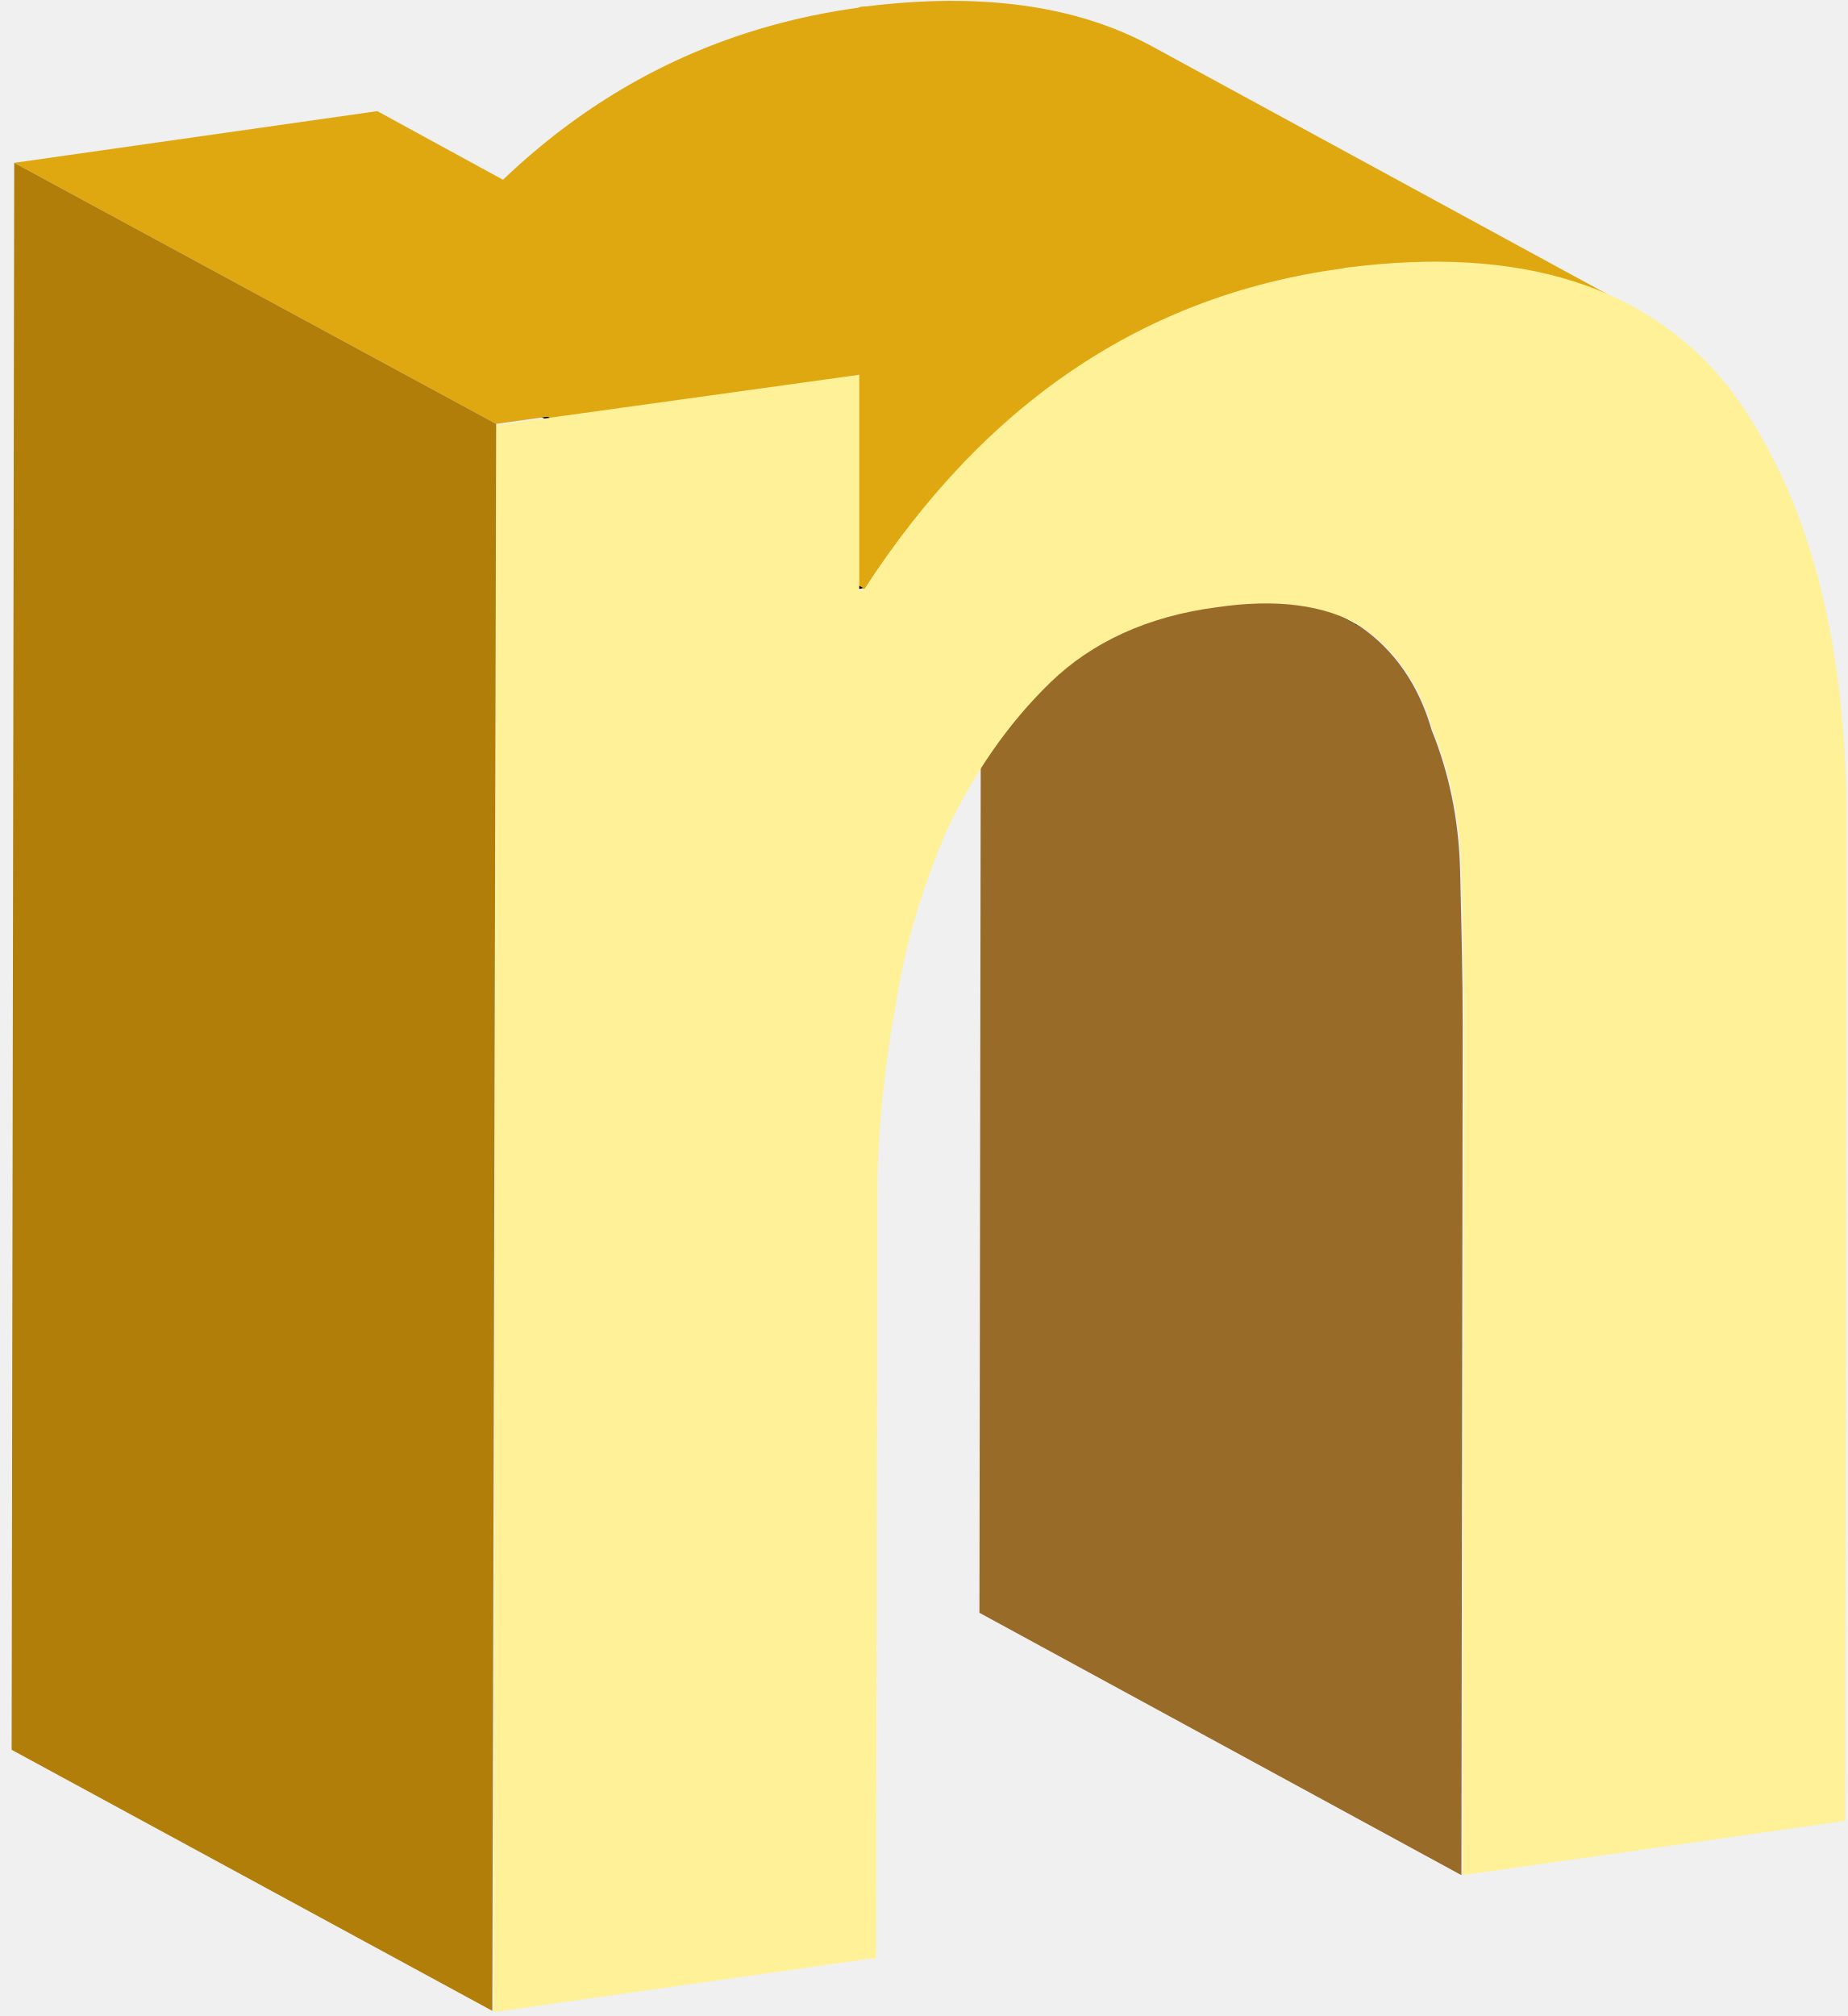
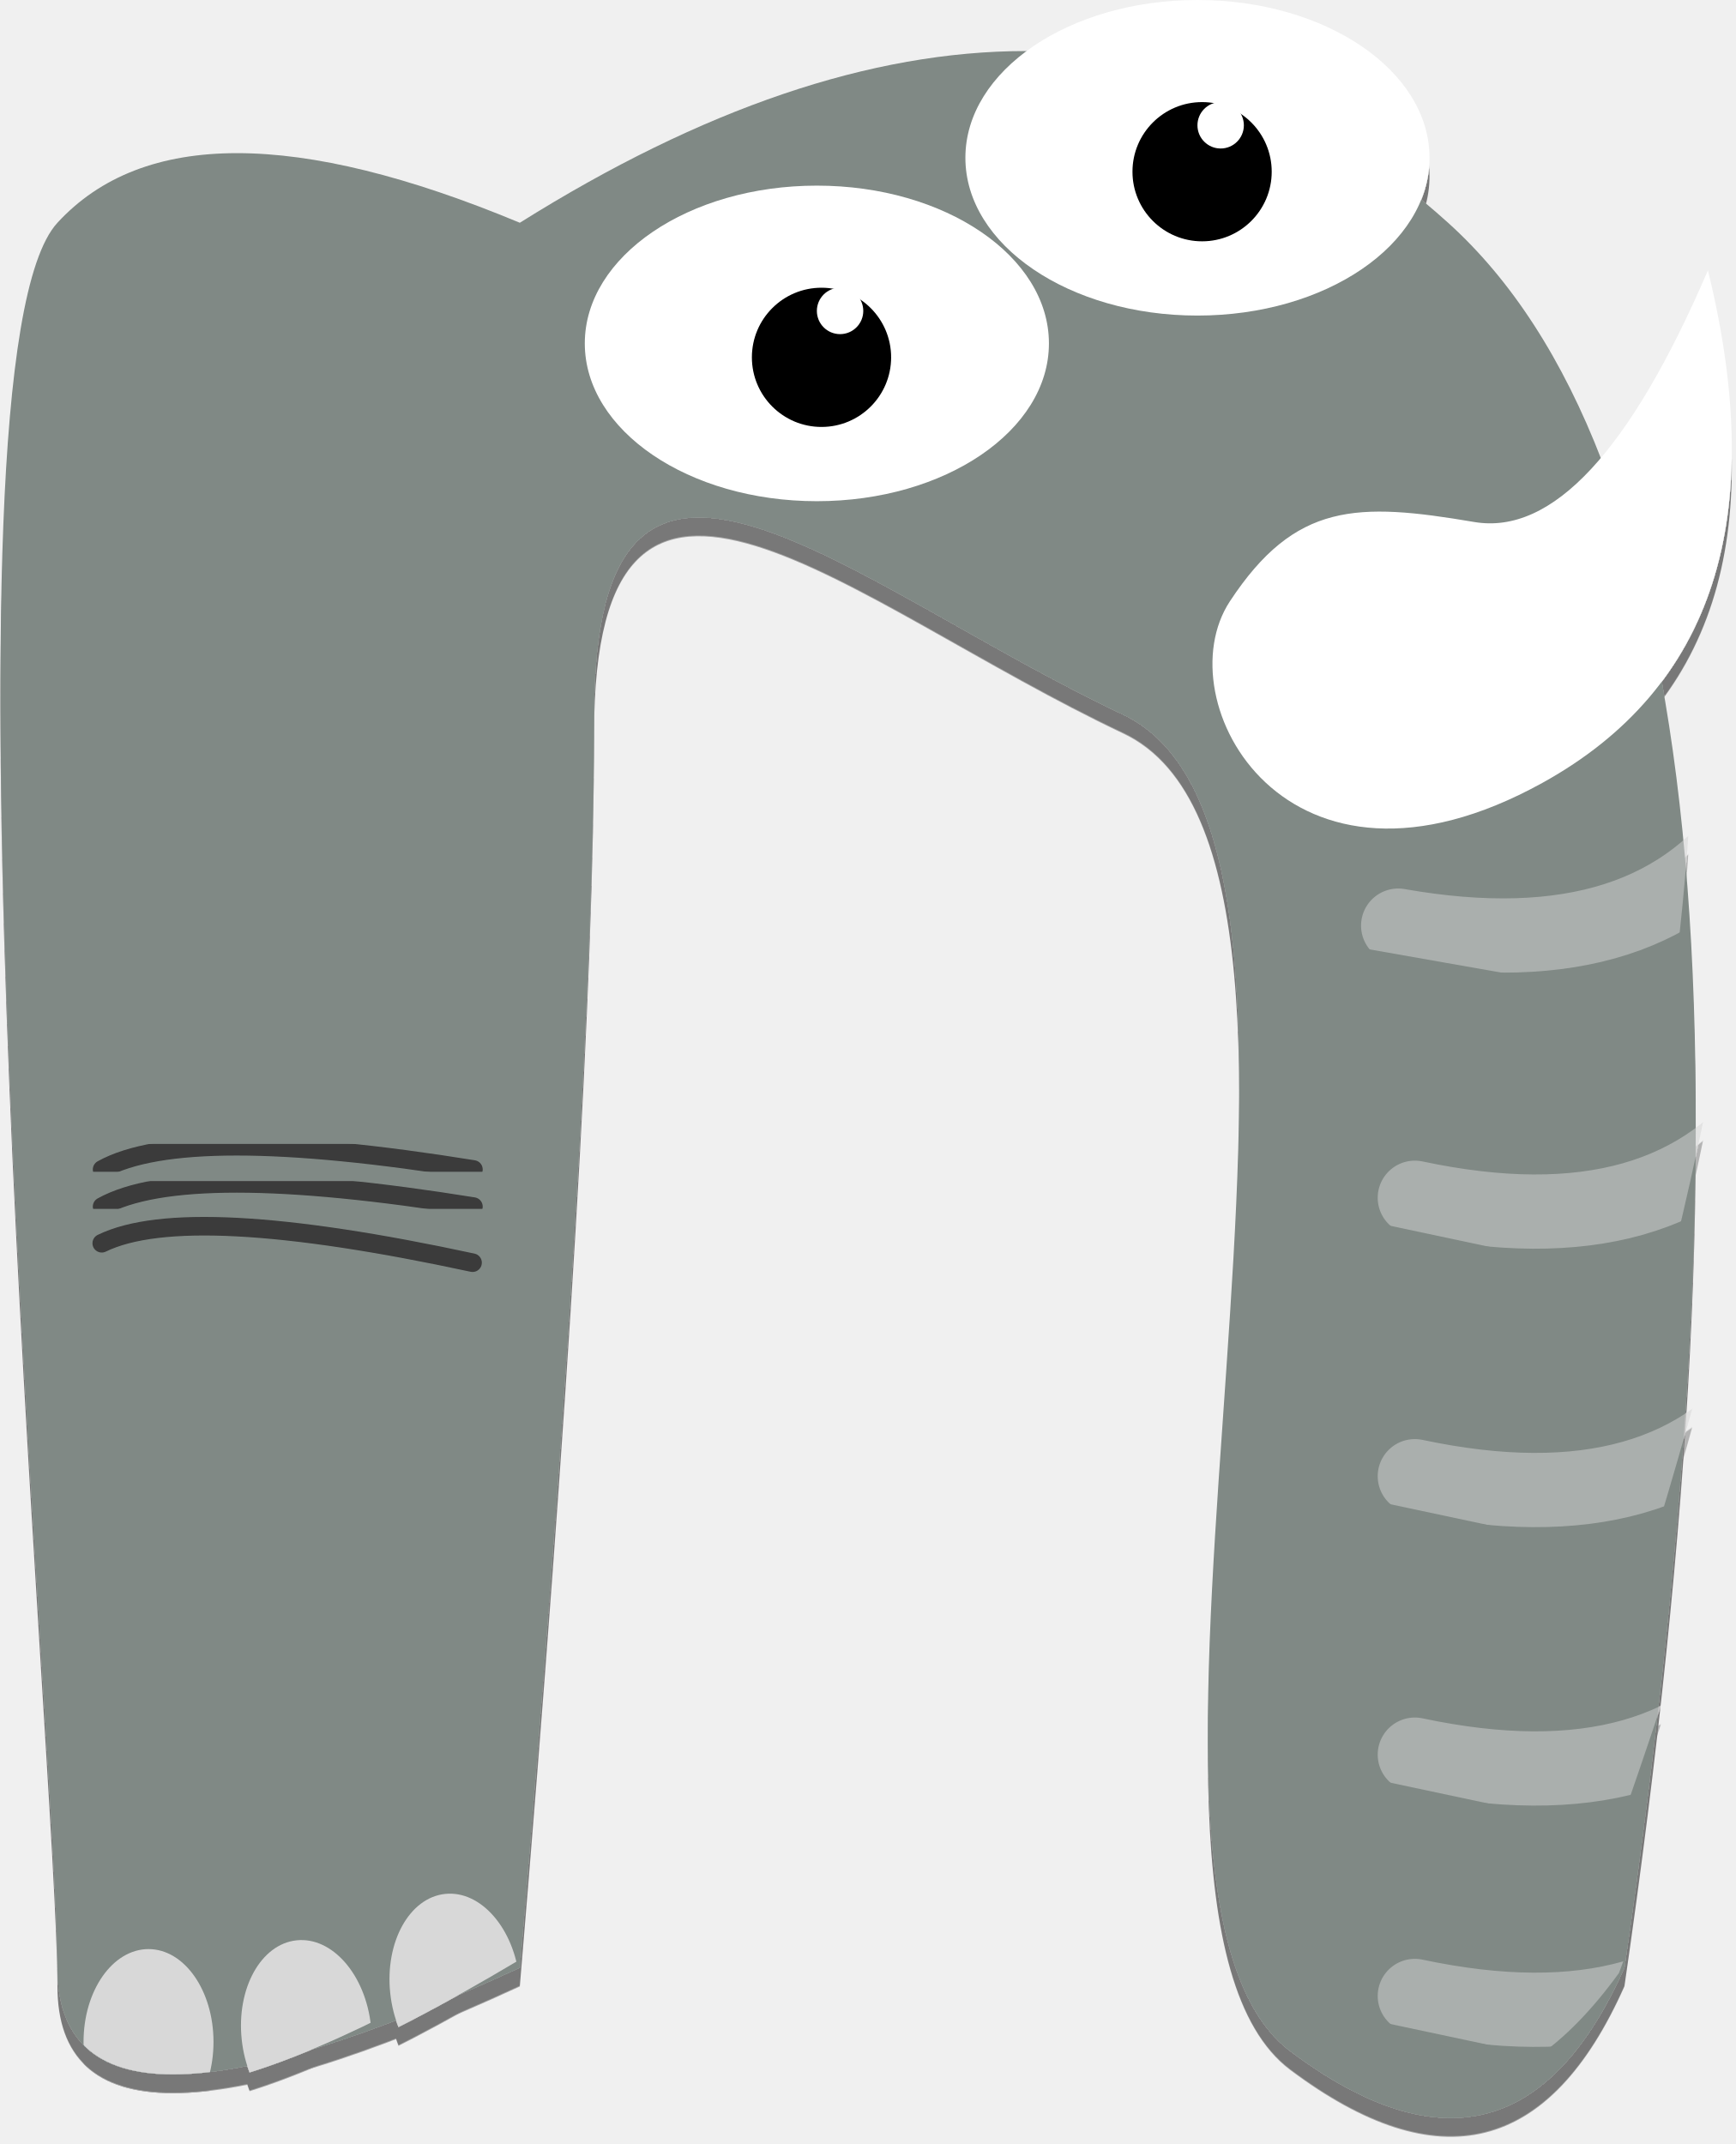
- <svg xmlns="http://www.w3.org/2000/svg" width="143px" height="156px" viewBox="0 0 143 156" version="1.1">
-   <defs />
-   <g id="Page-1" stroke="none" stroke-width="1" fill="none" fill-rule="evenodd">
-     <g id="XMLID_613_" transform="translate(-940, -346)" fill-rule="nonzero">
-       <g id="XMLID_866_" transform="translate(940, 346)">
-         <path d="M113,67.4 C112.9,63.3 112.1,59.7 110.8,56.5 C109.8,53 107.9,50.3 105.3,48.5 L68,28.2 C70.6,30.1 72.5,32.7 73.5,36.2 C74.8,39.4 75.6,43 75.7,47.1 C75.8,51.2 75.9,55.3 75.9,59.2 L75.8,124.8 L113.1,145.1 L113.2,79.5 C113.2,75.6 113.1,71.5 113,67.4 Z" id="XMLID_599_" fill="#986B29" />
-         <g id="XMLID_879_" transform="translate(67, 28)" fill="#000000">
-           <path d="M0.6,0 L37.9,20.3 C38,20.4 38.2,20.4 38.3,20.5 L1,0.2 C0.9,0.1 0.8,0.1 0.6,0 Z" id="XMLID_880_" />
+ <svg xmlns="http://www.w3.org/2000/svg" xmlns:xlink="http://www.w3.org/1999/xlink" width="187px" height="231px" viewBox="0 0 187 231" version="1.1">
+   <defs>
+     <filter x="-0.5%" y="-0.4%" width="101.0%" height="101.7%" filterUnits="objectBoundingBox" id="filter-1">
+       <feOffset dx="0" dy="2" in="SourceAlpha" result="shadowOffsetOuter1" />
+       <feColorMatrix values="0 0 0 0 0   0 0 0 0 0   0 0 0 0 0  0 0 0 0.5 0" type="matrix" in="shadowOffsetOuter1" result="shadowMatrixOuter1" />
+       <feMerge>
+         <feMergeNode in="shadowMatrixOuter1" />
+         <feMergeNode in="SourceGraphic" />
+       </feMerge>
+     </filter>
+     <path d="M56,207 C22.792,222.333 6.188,222.333 6.188,207 C6.188,184 -7.623,34 6.188,19 C15.396,9 32,9 56,19 C95.333,-5.667 128.667,-5.667 156,19 C183.333,43.667 189.667,106.333 175,207 C167,225 155,228 139,216 C115,198 150.634,86 121,72 C91.366,58 64,32.15 64,72 C64,98.567 61.333,143.567 56,207 Z" id="path-2" />
+   </defs>
+   <g id="Symbols" stroke="none" stroke-width="1" fill="none" fill-rule="evenodd">
+     <g id="letter/n" transform="translate(-13, -3)">
+       <g id="n" filter="url(#filter-1)" transform="translate(13, 3)">
+         <g id="Path-78" transform="translate(0, 5)">
+           <mask id="mask-3" fill="white">
+             <use xlink:href="#path-2" />
+           </mask>
+           <use id="Mask" fill="#808985" xlink:href="#path-2" />
+           <ellipse id="Oval" fill="#D8D8D8" mask="url(#mask-3)" cx="16" cy="215" rx="7" ry="10" />
+           <ellipse id="Oval-Copy" fill="#D8D8D8" mask="url(#mask-3)" transform="translate(33, 214) rotate(-6) translate(-33, -214) " cx="33" cy="214" rx="7" ry="10" />
+           <ellipse id="Oval-Copy-2" fill="#D8D8D8" mask="url(#mask-3)" transform="translate(49, 209) rotate(-6) translate(-49, -209) " cx="49" cy="209" rx="7" ry="10" />
+           <path d="M183,49 C177.667,61.667 165.667,68 147,68" stroke="#D3D3D3" stroke-width="8" opacity="0.504" stroke-linecap="round" mask="url(#mask-3)" />
+           <path d="M188,79 C182.667,91.667 170.667,98 152,98" id="Path-78-Copy" stroke="#D3D3D3" stroke-width="8" opacity="0.504" stroke-linecap="round" mask="url(#mask-3)" transform="translate(170, 88.5) rotate(10) translate(-170, -88.5) " />
+           <path d="M190,109 C184.667,121.667 172.667,128 154,128" id="Path-78-Copy-2" stroke="#D3D3D3" stroke-width="8" opacity="0.504" stroke-linecap="round" mask="url(#mask-3)" transform="translate(172, 118.5) rotate(12) translate(-172, -118.5) " />
+           <path d="M190,139 C184.667,151.667 172.667,158 154,158" id="Path-78-Copy-3" stroke="#D3D3D3" stroke-width="8" opacity="0.504" stroke-linecap="round" mask="url(#mask-3)" transform="translate(172, 148.5) rotate(12) translate(-172, -148.5) " />
+           <path d="M190,169 C184.667,181.667 172.667,188 154,188" id="Path-78-Copy-4" stroke="#D3D3D3" stroke-width="8" opacity="0.504" stroke-linecap="round" mask="url(#mask-3)" transform="translate(172, 178.5) rotate(12) translate(-172, -178.5) " />
+           <path d="M190,195 C184.667,207.667 172.667,214 154,214" id="Path-78-Copy-5" stroke="#D3D3D3" stroke-width="8" opacity="0.504" stroke-linecap="round" mask="url(#mask-3)" transform="translate(172, 204.5) rotate(12) translate(-172, -204.5) " />
+           <path d="M11,125 C17,121.667 30.333,121.667 51,125" id="Path-2" stroke="#3A3A3A" stroke-width="2" stroke-linecap="round" mask="url(#mask-3)" />
+           <path d="M11,121 C17,117.667 30.333,117.667 51,121" id="Path-2-Copy" stroke="#3A3A3A" stroke-width="2" stroke-linecap="round" mask="url(#mask-3)" />
+           <path d="M11,130 C17,126.667 30.333,126.667 51,130" id="Path-2-Copy-2" stroke="#3A3A3A" stroke-width="2" stroke-linecap="round" mask="url(#mask-3)" transform="translate(31, 128.75) rotate(3) translate(-31, -128.75) " />
        </g>
-         <path d="M89,3.5 C83.2,0.4 75.9,-0.6 67,0.5 C66.8,0.5 66.6,0.5 66.4,0.6 C51.2,2.7 38.9,11 29.6,25.3 L66.9,45.6 C76.2,31.3 88.5,23 103.7,20.9 C103.9,20.9 104.1,20.8 104.3,20.8 C113.2,19.7 120.5,20.7 126.3,23.8 L89,3.5 Z" id="XMLID_596_" fill="#E0A810" />
-         <g id="XMLID_873_" transform="translate(29, 25)" fill="#000000">
-           <polygon id="XMLID_874_" points="37.4 20.6 0.1 0.3 0.6 0.3 37.8 20.5" />
+         <g id="horn" transform="translate(160.5, 62) rotate(-18) translate(-160.5, -62) translate(128, 38)" fill="#FFFFFF">
+           <path d="M65,0 C63,27.333 51.667,43 31,47 C2.00672812e-13,53 -5,26 5,18 C15,10 21.347,12.069 32.673,18 C40.224,21.954 51,15.954 65,0 Z" id="Mask" />
        </g>
-         <g id="XMLID_871_" transform="translate(1, 8)" fill="#E0A810">
-           <polygon id="XMLID_872_" points="37.4 24.8 0.1 4.6 28.2 0.6 65.4 20.9" />
+         <g id="Group" transform="translate(104, 0)">
+           <ellipse id="Oval-2" fill="#FFFFFF" cx="25" cy="17" rx="25" ry="17" />
+           <circle id="Oval-3" fill="#000000" cx="25.5" cy="18.5" r="7.5" />
+           <circle id="Oval-4" fill="#FFFFFF" cx="27.5" cy="13.5" r="2.5" />
        </g>
-         <g id="XMLID_869_" transform="translate(38, 20)" fill="#FFF197">
-           <path d="M65.7,0.8 C65.9,0.8 66.1,0.7 66.3,0.7 C79.7,-1 89.6,2.1 95.9,10.1 C101.9,18.2 104.9,29.3 104.9,43.4 L104.8,120.9 L75.2,125.1 L75.3,59.5 C75.3,55.5 75.2,51.5 75.1,47.4 C75,43.3 74.2,39.7 72.9,36.5 C71.9,33 70,30.3 67.4,28.5 C64.6,26.8 60.8,26.3 56.1,27 C50.8,27.7 46.5,29.7 43.3,32.8 C40,36 37.4,39.8 35.3,44.2 C33.4,48.6 32,53.2 31.3,57.9 C30.4,62.8 30,67.3 29.9,71.4 L29.8,131.5 L0.2,135.7 L0.4,12.9 L28.5,9 L28.5,25.7 L28.9,25.6 C38.2,11.2 50.5,2.9 65.7,0.8 Z" id="XMLID_870_" />
-         </g>
-         <g id="XMLID_867_" transform="translate(0, 12)" fill="#B07E09">
-           <polygon id="XMLID_868_" points="38.1 143.6 0.9 123.4 1.1 0.6 38.4 20.8" />
+         <g id="Group-Copy" transform="translate(63, 20)">
+           <ellipse id="Oval-2" fill="#FFFFFF" cx="25" cy="17" rx="25" ry="17" />
+           <circle id="Oval-3" fill="#000000" cx="25.5" cy="18.5" r="7.5" />
+           <circle id="Oval-4" fill="#FFFFFF" cx="27.5" cy="13.5" r="2.5" />
        </g>
      </g>
    </g>
  </g>
</svg>
